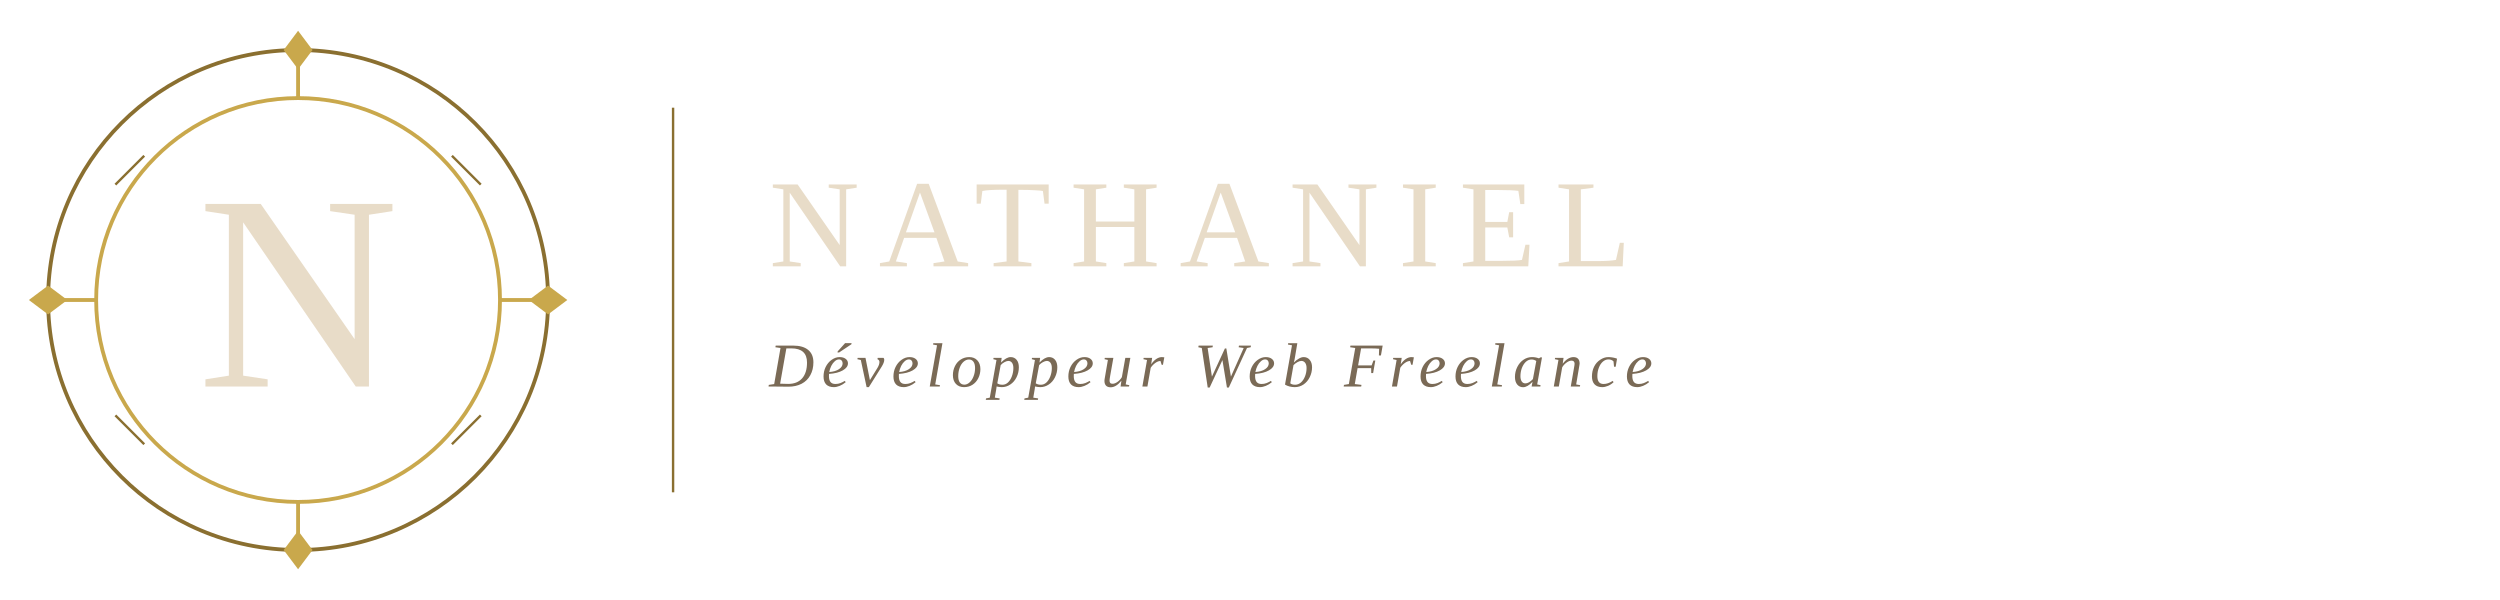
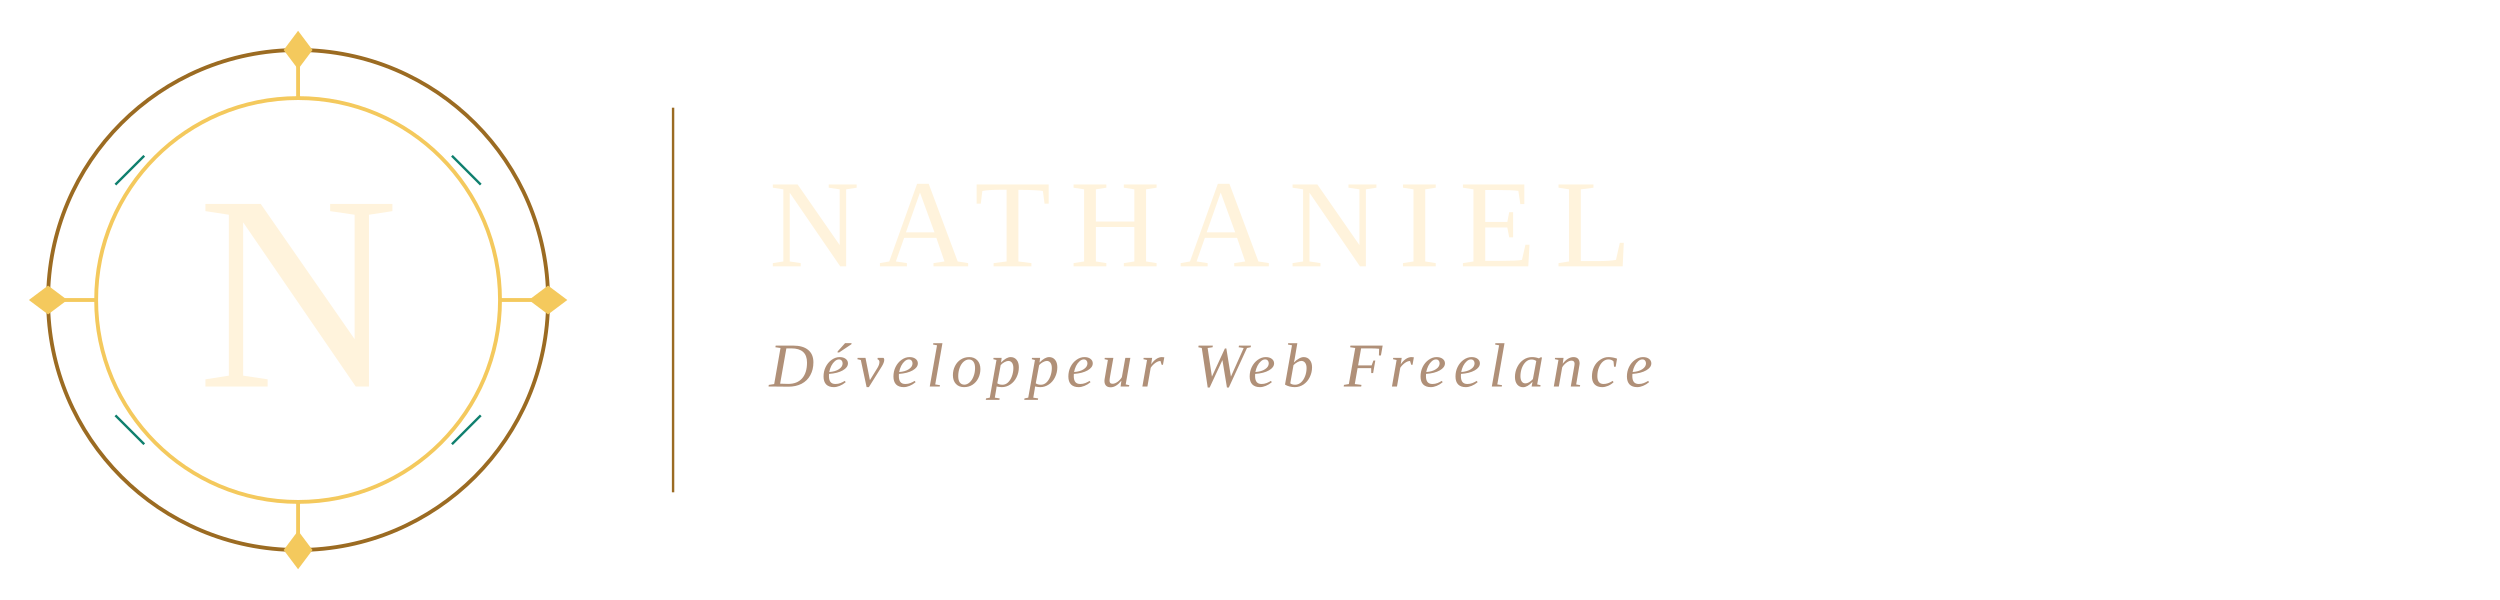
<svg xmlns="http://www.w3.org/2000/svg" width="200" height="48" viewBox="0 0 520 124">
-   <circle cx="62" cy="62" r="52" stroke="#8a6f30" stroke-width="0.8" fill="none" />
-   <circle cx="62" cy="62" r="42" stroke="#c9a84c" stroke-width="0.8" fill="none" />
-   <line x1="62" y1="10" x2="62" y2="20" stroke="#c9a84c" stroke-width="0.8" />
-   <line x1="62" y1="104" x2="62" y2="114" stroke="#c9a84c" stroke-width="0.8" />
-   <line x1="10" y1="62" x2="20" y2="62" stroke="#c9a84c" stroke-width="0.8" />
-   <line x1="104" y1="62" x2="114" y2="62" stroke="#c9a84c" stroke-width="0.8" />
-   <path d="M62 6  L65 10 L62 14 L59 10 Z" fill="#c9a84c" />
-   <path d="M62 110 L65 114 L62 118 L59 114 Z" fill="#c9a84c" />
-   <path d="M6  62 L10 59 L14 62 L10 65 Z" fill="#c9a84c" />
-   <path d="M110 62 L114 59 L118 62 L114 65 Z" fill="#c9a84c" />
-   <line x1="94" y1="32" x2="100" y2="38" stroke="#8a6f30" stroke-width="0.5" />
-   <line x1="30" y1="32" x2="24" y2="38" stroke="#8a6f30" stroke-width="0.5" />
-   <line x1="94" y1="92" x2="100" y2="86" stroke="#8a6f30" stroke-width="0.5" />
-   <line x1="30" y1="92" x2="24" y2="86" stroke="#8a6f30" stroke-width="0.5" />
-   <text x="62" y="80" font-family="Georgia, 'Times New Roman', serif" font-size="58" fill="#e8dcc8" text-anchor="middle">N</text>
-   <line x1="140" y1="22" x2="140" y2="102" stroke="#8a6f30" stroke-width="0.5" />
-   <text x="160" y="55" font-family="Georgia, 'Times New Roman', serif" font-size="26" fill="#e8dcc8" letter-spacing="4">NATHANIEL</text>
-   <text x="160" y="80" font-family="Georgia, 'Times New Roman', serif" font-size="13" font-style="italic" fill="#7a6a56" letter-spacing="1.5">Développeur Web Freelance</text>
+   <circle cx="62" cy="62" r="52" stroke="#9b6b22" stroke-width="0.8" fill="none" />
+   <circle cx="62" cy="62" r="42" stroke="#f4c95d" stroke-width="0.8" fill="none" />
+   <line x1="62" y1="10" x2="62" y2="20" stroke="#f4c95d" stroke-width="0.8" />
+   <line x1="62" y1="104" x2="62" y2="114" stroke="#f4c95d" stroke-width="0.8" />
+   <line x1="10" y1="62" x2="20" y2="62" stroke="#f4c95d" stroke-width="0.8" />
+   <line x1="104" y1="62" x2="114" y2="62" stroke="#f4c95d" stroke-width="0.8" />
+   <path d="M62 6  L65 10 L62 14 L59 10 Z" fill="#f4c95d" />
+   <path d="M62 110 L65 114 L62 118 L59 114 Z" fill="#f4c95d" />
+   <path d="M6  62 L10 59 L14 62 L10 65 Z" fill="#f4c95d" />
+   <path d="M110 62 L114 59 L118 62 L114 65 Z" fill="#f4c95d" />
+   <line x1="94" y1="32" x2="100" y2="38" stroke="#0f7f6e" stroke-width="0.5" />
+   <line x1="30" y1="32" x2="24" y2="38" stroke="#0f7f6e" stroke-width="0.5" />
+   <line x1="94" y1="92" x2="100" y2="86" stroke="#0f7f6e" stroke-width="0.5" />
+   <line x1="30" y1="92" x2="24" y2="86" stroke="#0f7f6e" stroke-width="0.5" />
+   <text x="62" y="80" font-family="Georgia, 'Times New Roman', serif" font-size="58" fill="#fff3dc" text-anchor="middle">N</text>
+   <line x1="140" y1="22" x2="140" y2="102" stroke="#9b6b22" stroke-width="0.5" />
+   <text x="160" y="55" font-family="Georgia, 'Times New Roman', serif" font-size="26" fill="#fff3dc" letter-spacing="4">NATHANIEL</text>
+   <text x="160" y="80" font-family="Georgia, 'Times New Roman', serif" font-size="13" font-style="italic" fill="#b09078" letter-spacing="1.5">Développeur Web Freelance</text>
</svg>
